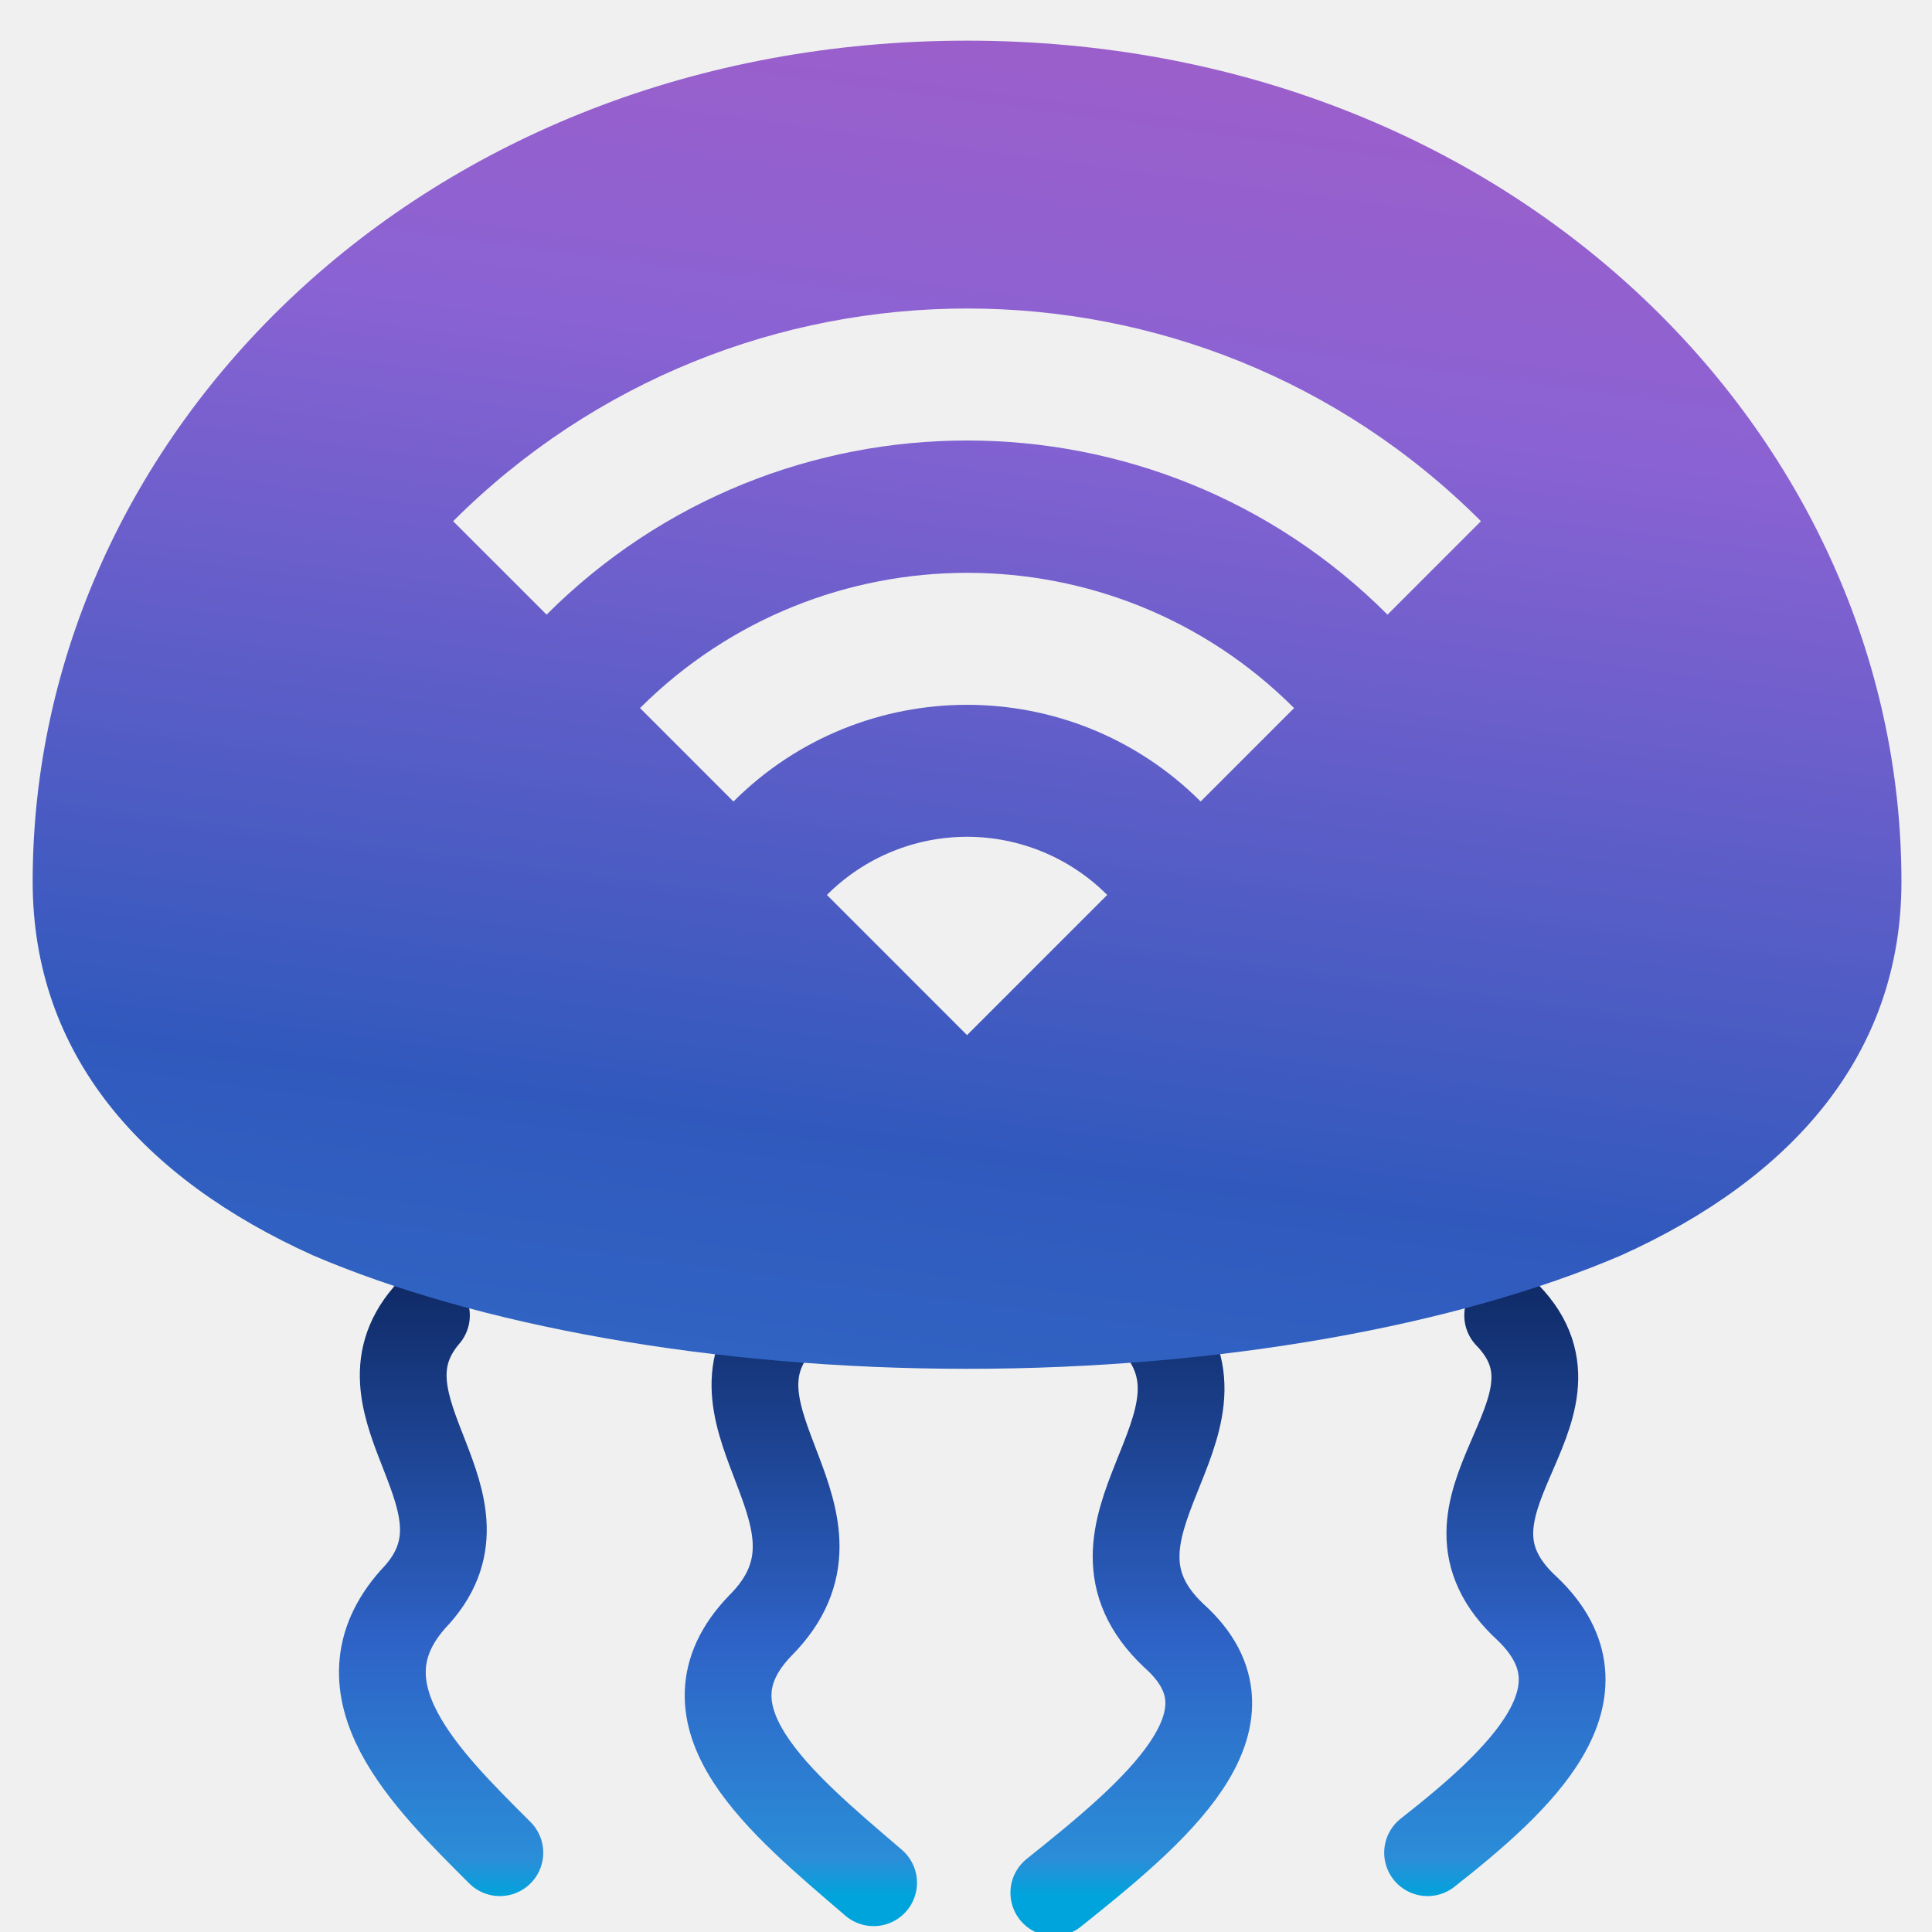
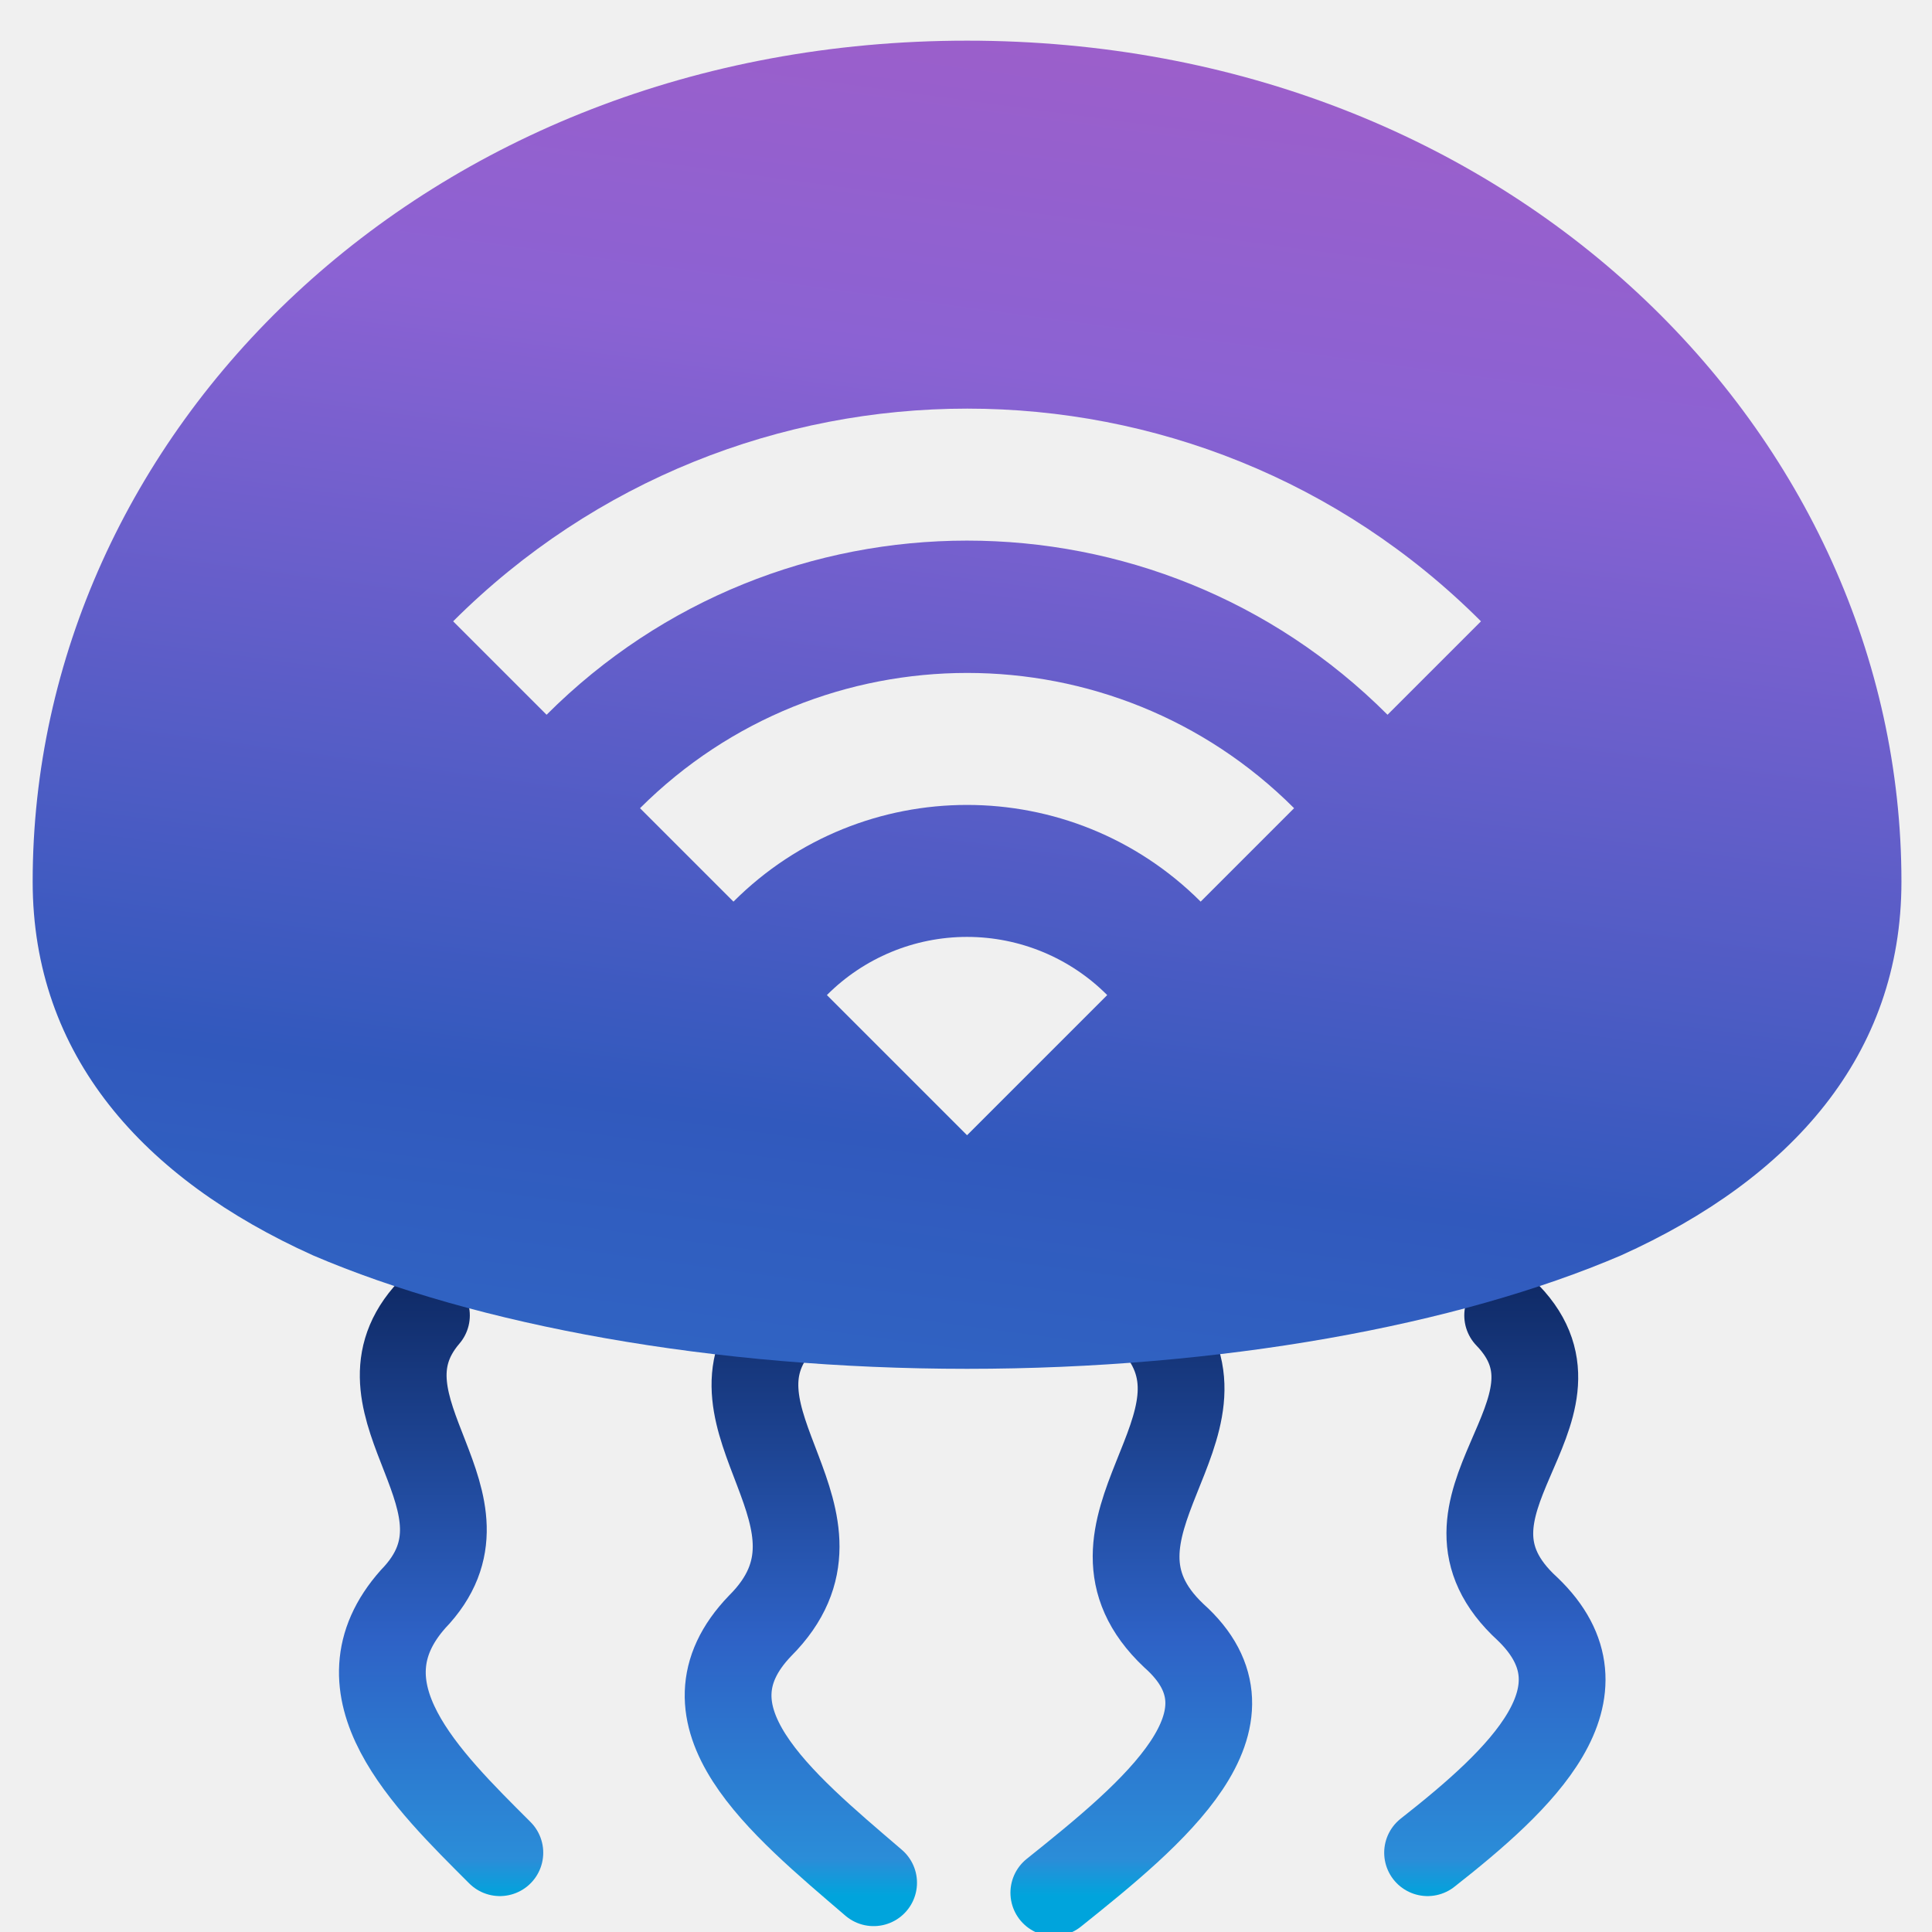
<svg xmlns="http://www.w3.org/2000/svg" viewBox="92 25 880 880" fill="none">
  <defs>
    <linearGradient id="atolla-gradient" x1="590" y1="84" x2="478" y2="914" gradientUnits="userSpaceOnUse">
      <stop offset="0%" stop-color="#AA5CC3" />
      <stop offset="22%" stop-color="#8B62D3" />
      <stop offset="50%" stop-color="#3159BD" />
      <stop offset="76%" stop-color="#2D78CE" />
      <stop offset="100%" stop-color="#57B3E8" />
    </linearGradient>
    <linearGradient id="atolla-tentacle-gradient" x1="512" y1="536" x2="512" y2="720" gradientUnits="userSpaceOnUse">
      <stop offset="0%" stop-color="#0F2A66" />
      <stop offset="58%" stop-color="#2E62C6" />
      <stop offset="94%" stop-color="#2B8DD8" />
      <stop offset="100%" stop-color="#00A4DC" />
    </linearGradient>
    <mask id="wifi-cutout-mask" maskUnits="userSpaceOnUse" x="220" y="160" width="604" height="430">
      <rect x="220" y="160" width="604" height="430" fill="white" />
-       <path d="m1 9 2 2c4.97-4.97 13.03-4.97 18 0l2-2C16.93 2.93 7.08 2.93 1 9zm8 8 3 3 3-3a4.237 4.237 0 0 0-6 0zm-4-4 2 2a7.074 7.074 0 0 1 10 0l2-2C15.14 9.14 8.87 9.14 5 13z" fill="black" transform="translate(344, 182) scale(14)" />
+       <path d="m1 9 2 2c4.97-4.97 13.03-4.97 18 0l2-2C16.93 2.93 7.08 2.93 1 9zm8 8 3 3 3-3a4.237 4.237 0 0 0-6 0zm-4-4 2 2a7.074 7.074 0 0 1 10 0l2-2C15.14 9.14 8.87 9.14 5 13z" fill="black" transform="translate(344, 212) scale(14)" />
    </mask>
  </defs>
  <g id="icon-tentacles" fill="none" stroke="url(#atolla-tentacle-gradient)" stroke-width="26" stroke-linecap="round" stroke-linejoin="round" transform="translate(-245.76 -205.76) scale(1.52)">
    <path d="M350 546C326 574 374 602 346 631C322 658 350 685 372 707" />
    <path d="M456 548C430 577 482 607 450 639C424 666 456 692 484 716" />
    <path d="M568 548C596 579 540 610 574 642C602 667 568 695 538 719" />
    <path d="M674 546C702 575 646 603 680 634C706 659 678 685 650 707" />
  </g>
  <g id="icon-bell" fill="url(#atolla-gradient)" mask="url(#wifi-cutout-mask)" transform="translate(-245.76 -205.76) scale(1.52)">
    <path d="M512 164C349 164 232 282 232 416C232 468 265 505 316 528C365 549 436 562 512 562C588 562 659 549 708 528C759 505 792 468 792 416C792 282 675 164 512 164Z" />
  </g>
</svg>
